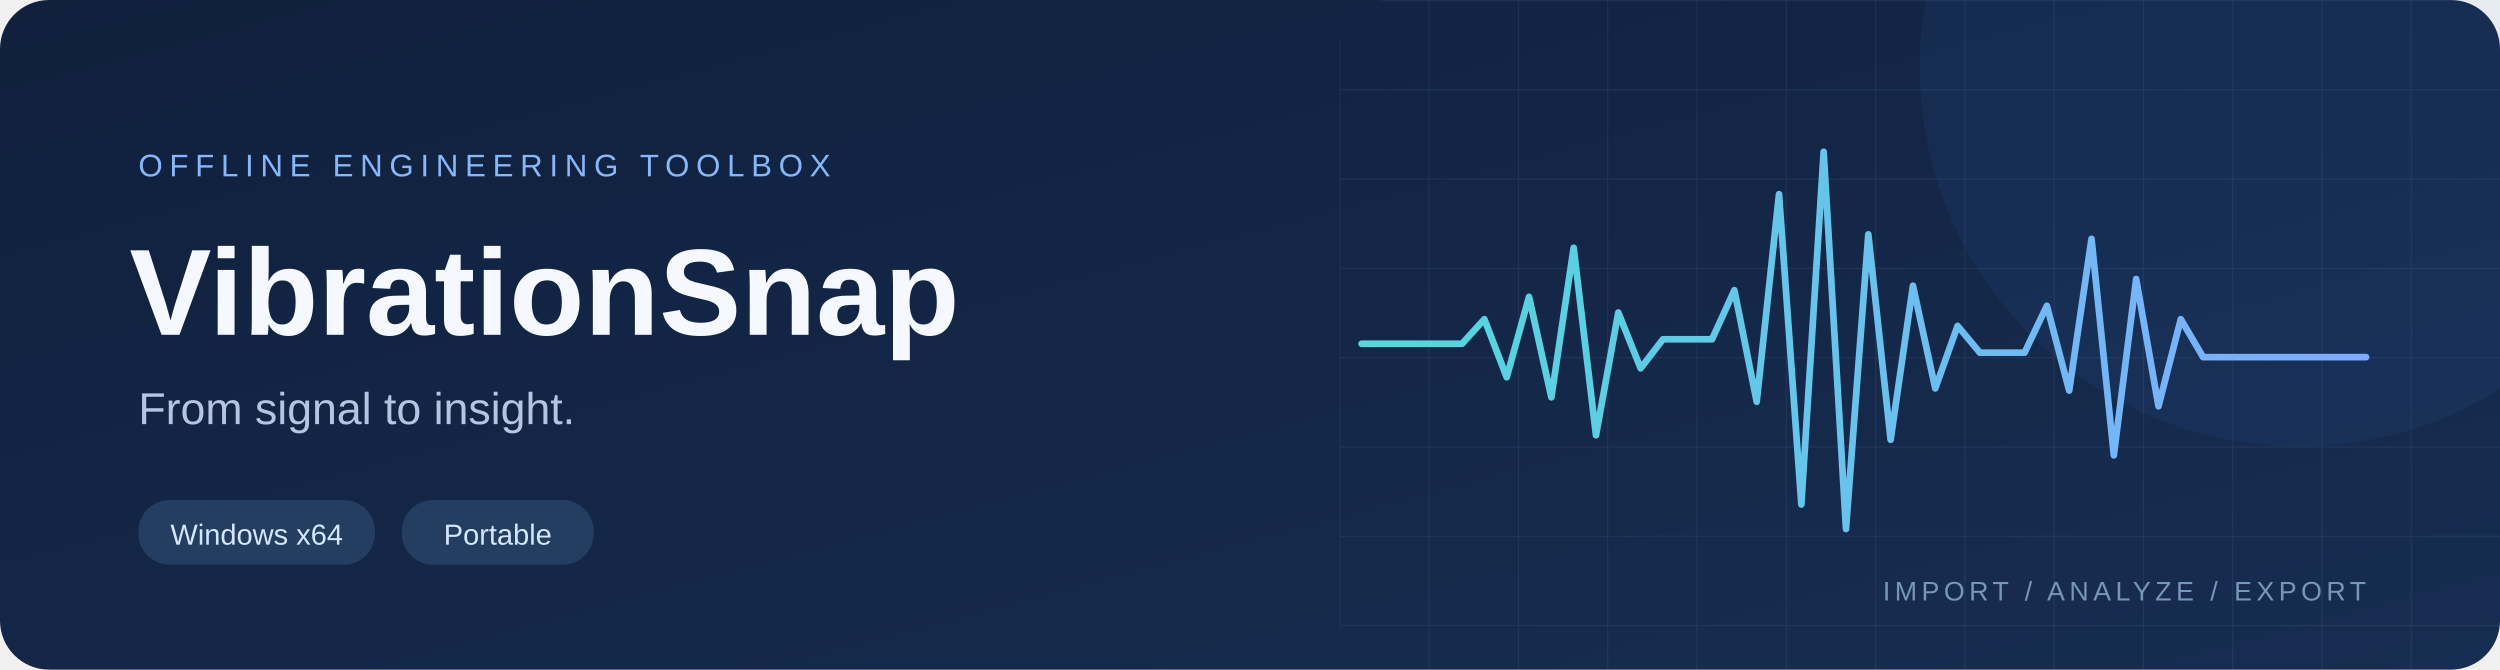
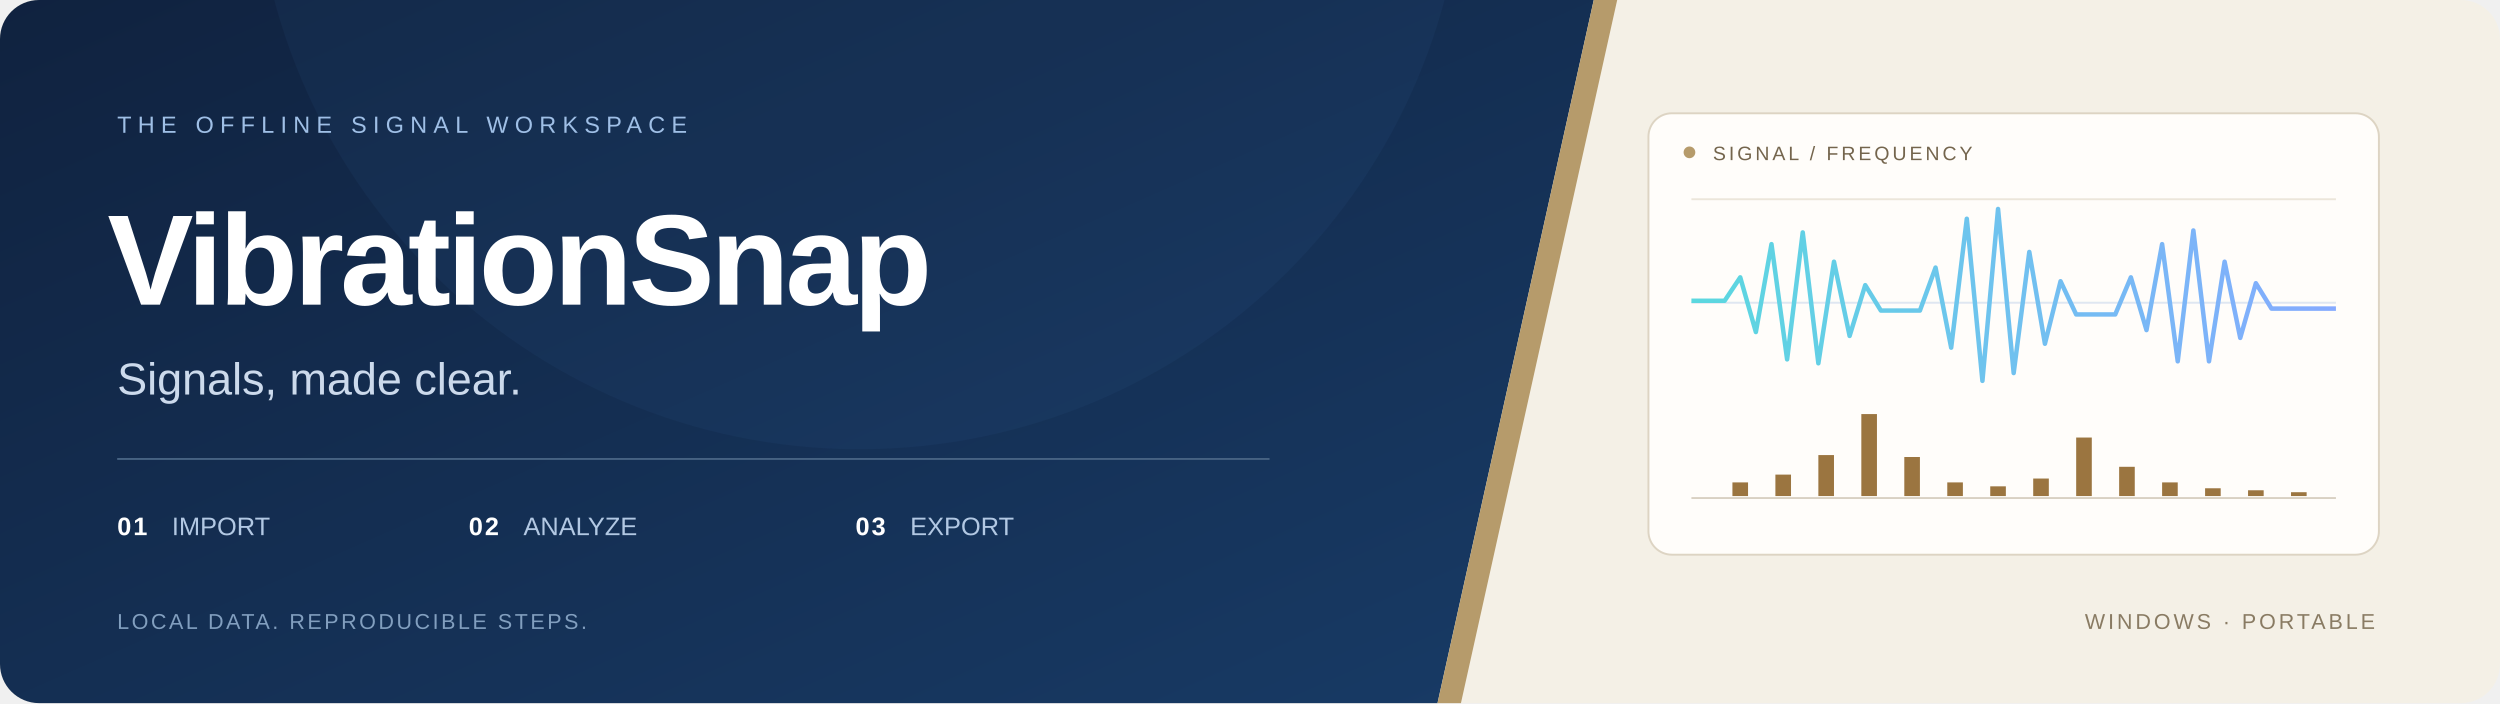
- <svg xmlns="http://www.w3.org/2000/svg" width="1120" height="300" viewBox="0 0 1120 300" role="img" aria-labelledby="title desc">
+ <svg xmlns="http://www.w3.org/2000/svg" width="1280" height="360" viewBox="0 0 1280 360" role="img" aria-labelledby="title desc">
  <defs>
-     <linearGradient id="bg" x2="1" y2="1">
-       <stop stop-color="#10203d" />
-       <stop offset="1" stop-color="#172d51" />
+     <linearGradient id="navy" x2="1" y2="1">
+       <stop stop-color="#10223f" />
+       <stop offset="1" stop-color="#183b66" />
    </linearGradient>
-     <linearGradient id="wave">
-       <stop stop-color="#53d9da" />
-       <stop offset="1" stop-color="#80aaff" />
+     <linearGradient id="signal" x2="1">
+       <stop stop-color="#5bd8df" />
+       <stop offset="1" stop-color="#85aaff" />
    </linearGradient>
-     <pattern id="grid" width="40" height="40" patternUnits="userSpaceOnUse">
-       <path d="M40 0H0V40" fill="none" stroke="#b9d3ff" stroke-opacity=".08" />
-     </pattern>
+     <clipPath id="round">
+       <rect width="1280" height="360" rx="20" />
+     </clipPath>
  </defs>
-   <rect width="1120" height="300" rx="22" fill="url(#bg)" />
-   <rect x="600" width="520" height="300" rx="22" fill="url(#grid)" />
-   <circle cx="1030" cy="30" r="170" fill="#4387ff" opacity=".06" />
-   <text x="62" y="79" fill="#87b7f9" font-family="Segoe UI,Arial,sans-serif" font-size="14" letter-spacing="3">OFFLINE ENGINEERING TOOLBOX</text>
-   <text x="58" y="150" fill="#f5f9ff" font-family="Segoe UI,Arial,sans-serif" font-size="55" font-weight="650">VibrationSnap</text>
-   <text x="62" y="190" fill="#b3c6e1" font-family="Segoe UI,Arial,sans-serif" font-size="20">From signal to insight.</text>
-   <rect x="62" y="224" width="106" height="29" rx="14" fill="#233e61" />
-   <text x="115" y="244" text-anchor="middle" fill="#d6e6ff" font-family="Segoe UI,Arial,sans-serif" font-size="13">Windows x64</text>
-   <rect x="180" y="224" width="86" height="29" rx="14" fill="#233e61" />
-   <text x="223" y="244" text-anchor="middle" fill="#d6e6ff" font-family="Segoe UI,Arial,sans-serif" font-size="13">Portable</text>
-   <path d="M610 154H655L665 143 675 169 685 133 695 178 705 111 715 195 725 140 735 165 745 152H767L777 130 787 180 797 87 807 226 817 68 827 237 837 105 847 197 857 128 867 174 877 146 887 158H907L917 137 927 175 937 107 947 204 957 125 967 182 977 143 987 160H1060" stroke="url(#wave)" stroke-width="3" fill="none" stroke-linecap="round" stroke-linejoin="round" />
-   <text x="1060" y="269" text-anchor="end" fill="#7895ba" font-family="Segoe UI,Arial,sans-serif" font-size="12" letter-spacing="2">IMPORT / ANALYZE / EXPORT</text>
+   <g clip-path="url(#round)">
+     <rect width="1280" height="360" fill="#f4f0e6" />
+     <path d="M0 0H816L736 360H0Z" fill="url(#navy)" />
+     <path d="M816 0H828L748 360H736Z" fill="#b69b6b" />
+     <circle cx="440" cy="-80" r="310" fill="#4a83ca" opacity=".06" />
+     <text x="60" y="68" fill="#9fbfe6" font-family="Segoe UI,Arial,sans-serif" font-size="12" letter-spacing="3.2">THE OFFLINE SIGNAL WORKSPACE</text>
+     <text x="55" y="156" fill="#fff" font-family="Segoe UI,Arial,sans-serif" font-size="66" font-weight="700" letter-spacing="-2">VibrationSnap</text>
+     <text x="60" y="202" fill="#ccdaec" font-family="Segoe UI,Arial,sans-serif" font-size="23">Signals, made clear.</text>
+     <path d="M60 235H650" stroke="#466282" stroke-width="1" />
+     <text x="60" y="274" fill="#fff" font-family="Segoe UI,Arial,sans-serif" font-size="13" font-weight="600" letter-spacing="1">01</text>
+     <text x="88" y="274" fill="#b2c8e3" font-family="Segoe UI,Arial,sans-serif" font-size="13">IMPORT</text>
+     <text x="240" y="274" fill="#fff" font-family="Segoe UI,Arial,sans-serif" font-size="13" font-weight="600" letter-spacing="1">02</text>
+     <text x="268" y="274" fill="#b2c8e3" font-family="Segoe UI,Arial,sans-serif" font-size="13">ANALYZE</text>
+     <text x="438" y="274" fill="#fff" font-family="Segoe UI,Arial,sans-serif" font-size="13" font-weight="600" letter-spacing="1">03</text>
+     <text x="466" y="274" fill="#b2c8e3" font-family="Segoe UI,Arial,sans-serif" font-size="13">EXPORT</text>
+     <text x="60" y="322" fill="#829fbf" font-family="Segoe UI,Arial,sans-serif" font-size="11" letter-spacing="1.3">LOCAL DATA.  REPRODUCIBLE STEPS.</text>
+     <rect x="844" y="58" width="374" height="226" rx="12" fill="#fffdfa" stroke="#ddd4c3" />
+     <circle cx="865" cy="78" r="3" fill="#b69b6b" />
+     <text x="877" y="82" fill="#74654d" font-family="Segoe UI,Arial,sans-serif" font-size="10" letter-spacing="1.5">SIGNAL / FREQUENCY</text>
+     <path d="M866 102H1196" stroke="#ece6da" />
+     <path d="M866 155H1196" stroke="#dfe7f1" />
+     <path d="M866 154H883L891 142 899 170 907 125 915 184 923 119 931 186 939 134 947 172 955 146 963 159H983L991 137 999 178 1007 112 1015 195 1023 107 1031 191 1039 129 1047 176 1055 144 1063 161H1083L1091 142 1099 169 1107 125 1115 185 1123 118 1131 185 1139 134 1147 173 1155 145 1163 158H1196" stroke="url(#signal)" fill="none" stroke-width="2.3" stroke-linejoin="round" />
+     <path d="M866 255H1196" stroke="#d9d1c3" />
+     <path d="M891 254V247M913 254V243M935 254V233M957 254V212M979 254V234M1001 254V247M1023 254V249M1045 254V245M1067 254V224M1089 254V239M1111 254V247M1133 254V250M1155 254V251M1177 254V252" stroke="#9b7540" stroke-width="8" />
+     <text x="1216" y="322" text-anchor="end" fill="#897b63" font-family="Segoe UI,Arial,sans-serif" font-size="11" letter-spacing="1.5">WINDOWS · PORTABLE</text>
+   </g>
</svg>
